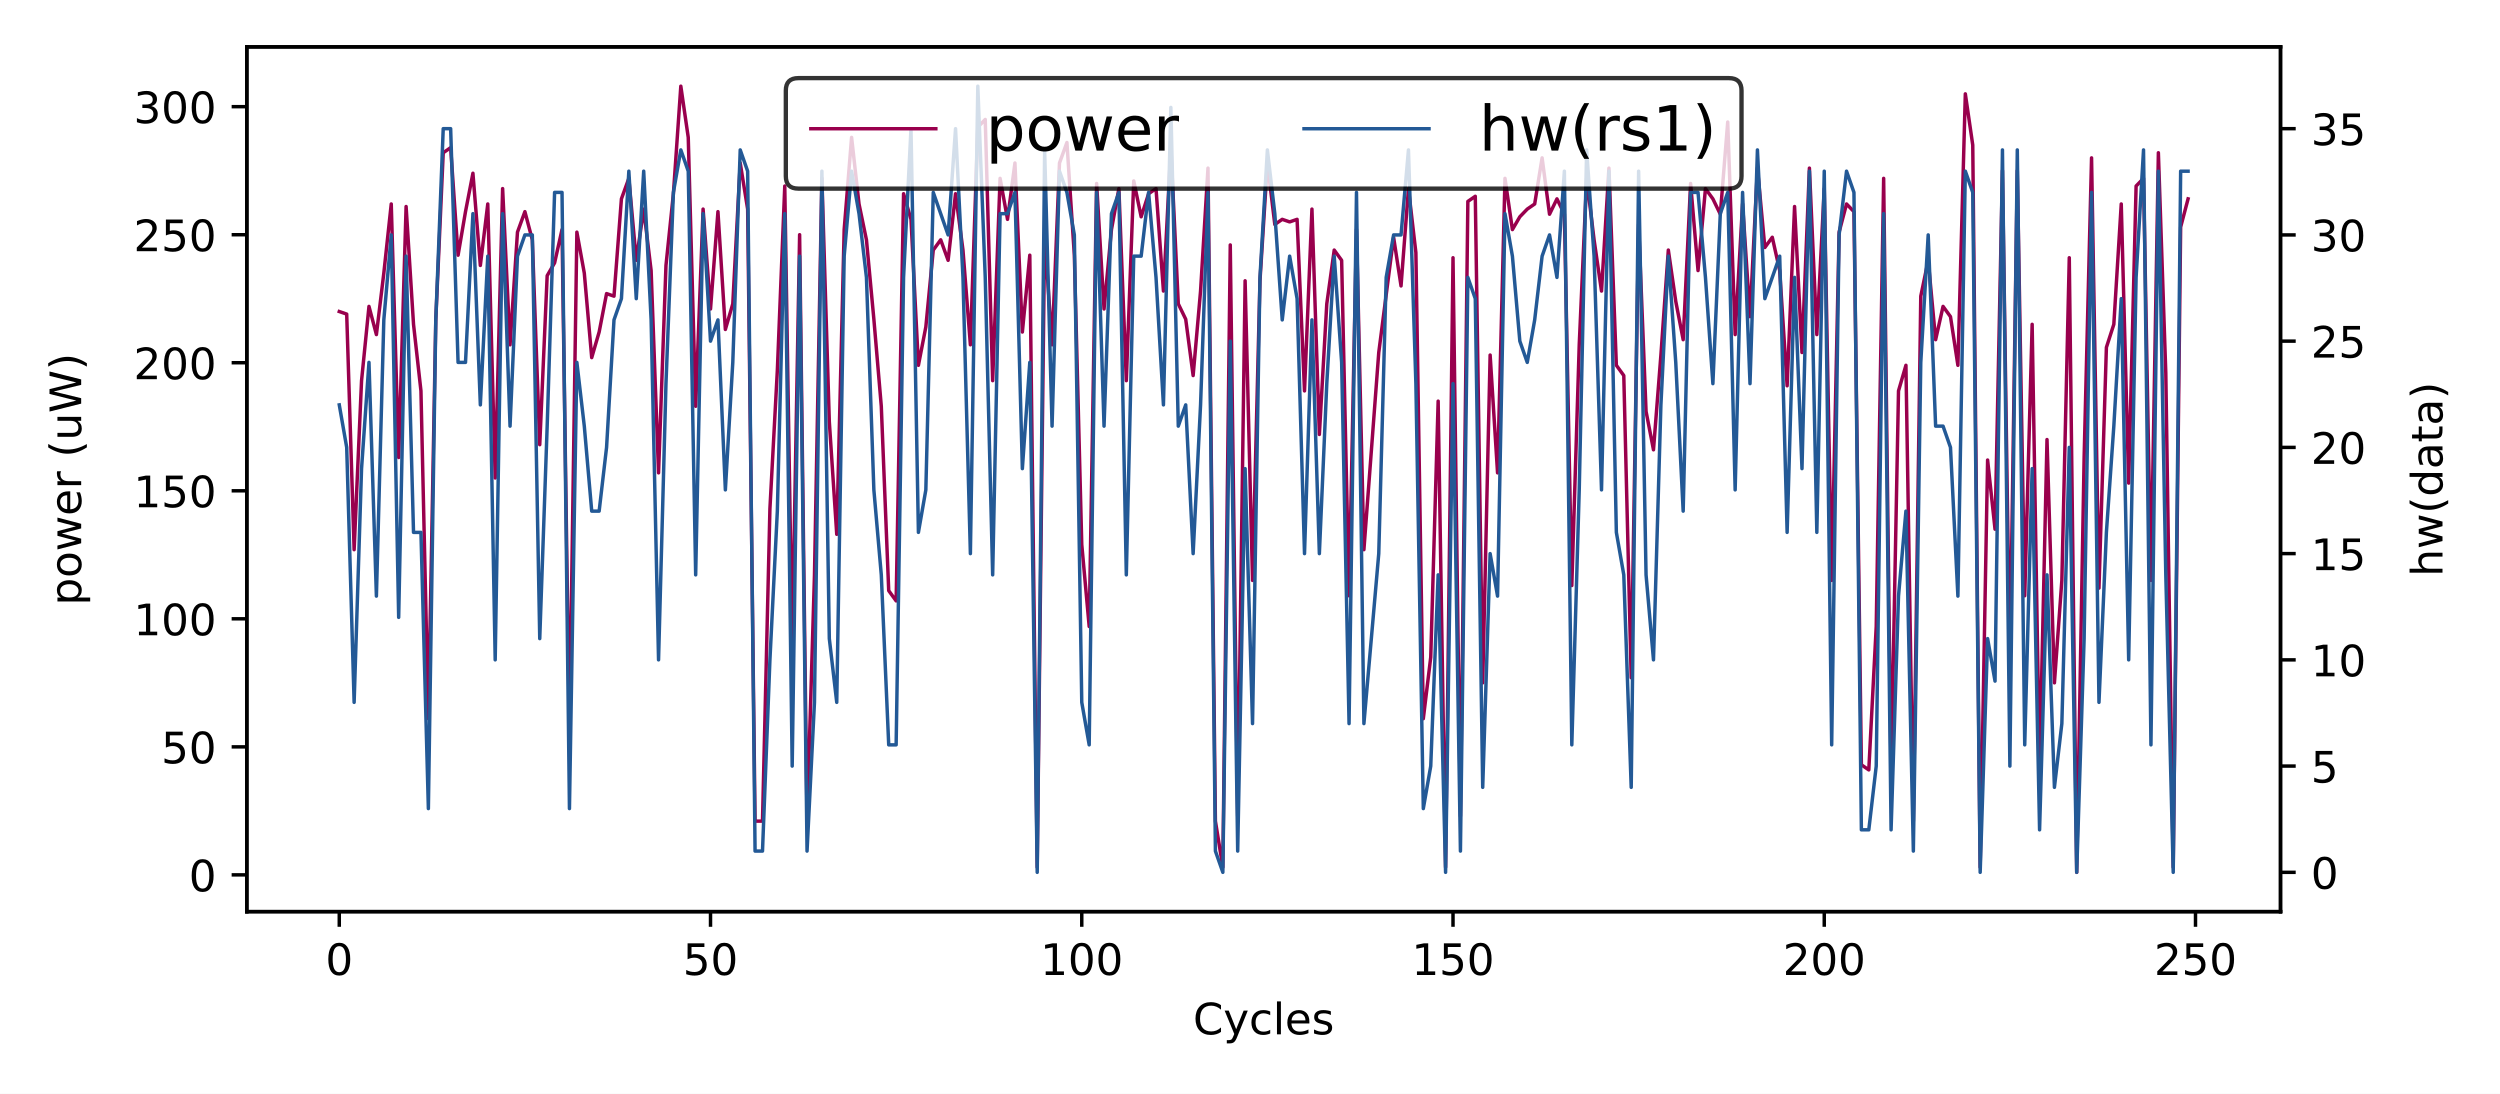
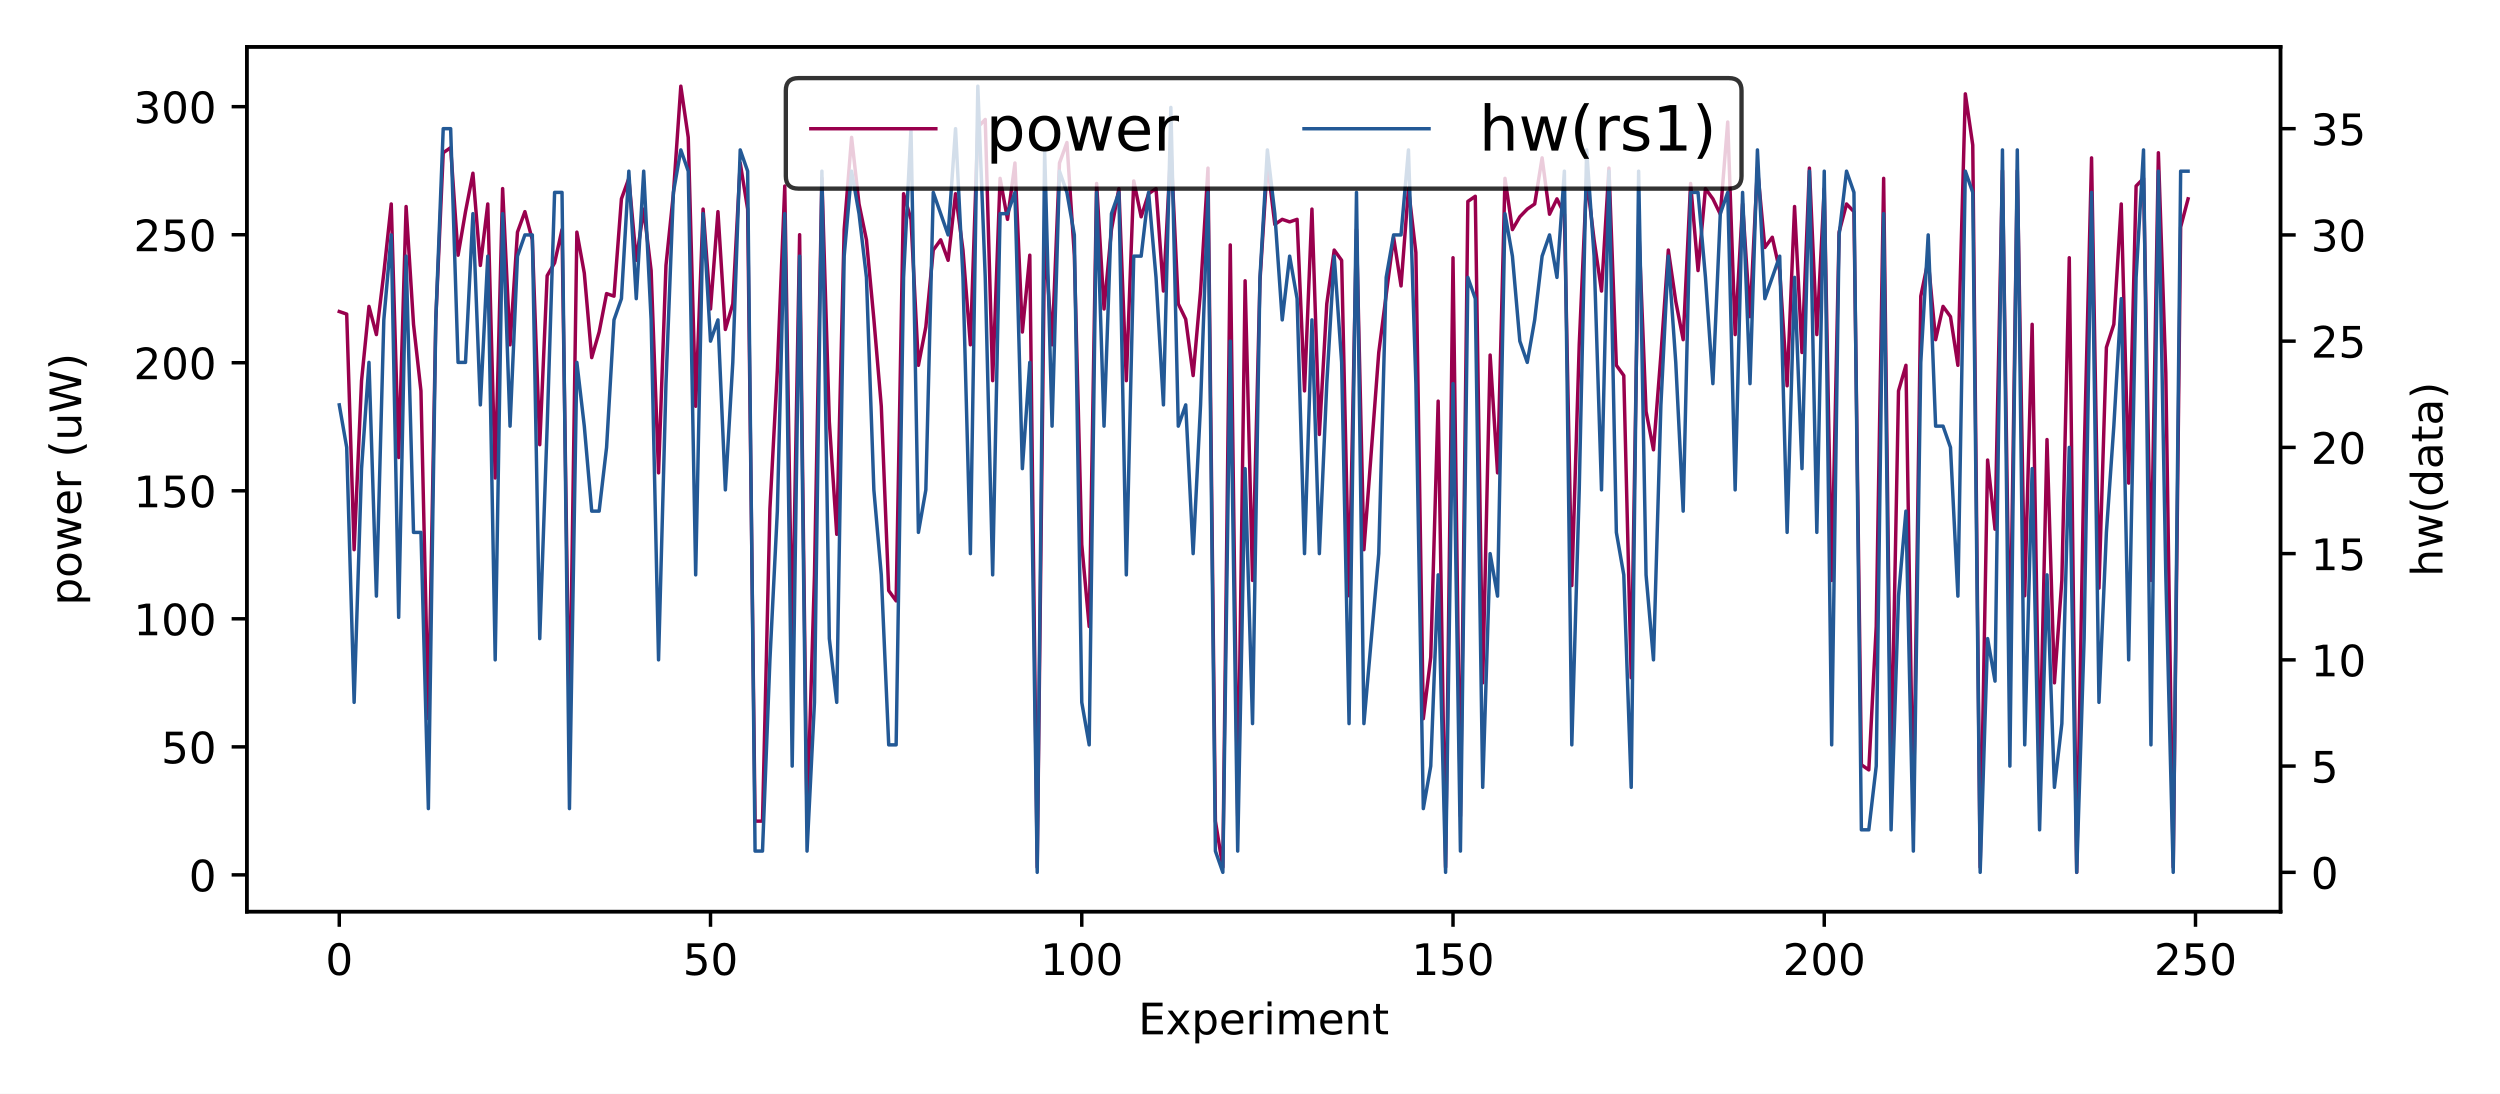
<svg xmlns="http://www.w3.org/2000/svg" xmlns:xlink="http://www.w3.org/1999/xlink" width="576pt" height="252pt" viewBox="0 0 576 252" version="1.1">
  <defs>
    <style type="text/css">*{stroke-linejoin: round; stroke-linecap: butt}</style>
  </defs>
  <g id="figure_1">
    <g id="patch_1">
      <path d="M 0 252  L 576 252  L 576 0  L 0 0  z " style="fill: #ffffff" />
    </g>
    <g id="axes_1">
      <g id="patch_2">
        <path d="M 56.87 210.04  L 525.43 210.04  L 525.43 10.8  L 56.87 10.8  z " style="fill: #ffffff" />
      </g>
      <g id="matplotlib.axis_1">
        <g id="xtick_1">
          <g id="line2d_1">
            <defs>
              <path id="meb7e176775" d="M 0 0  L 0 3.5  " style="stroke: #000000; stroke-width: 0.8" />
            </defs>
            <g>
              <use xlink:href="#meb7e176775" x="78.168" y="210.04" style="stroke: #000000; stroke-width: 0.8" />
            </g>
          </g>
          <g id="text_1">
            <text style="font: 10px 'DejaVu Sans', 'Bitstream Vera Sans', 'Computer Modern Sans Serif', 'Lucida Grande', 'Verdana', 'Geneva', 'Lucid', 'Arial', 'Helvetica', 'Avant Garde', sans-serif; text-anchor: middle" x="78.168" y="224.638" transform="rotate(-0 78.16818 224.6384)">0</text>
          </g>
        </g>
        <g id="xtick_2">
          <g id="line2d_2">
            <g>
              <use xlink:href="#meb7e176775" x="163.703" y="210.04" style="stroke: #000000; stroke-width: 0.8" />
            </g>
          </g>
          <g id="text_2">
            <text style="font: 10px 'DejaVu Sans', 'Bitstream Vera Sans', 'Computer Modern Sans Serif', 'Lucida Grande', 'Verdana', 'Geneva', 'Lucid', 'Arial', 'Helvetica', 'Avant Garde', sans-serif; text-anchor: middle" x="163.703" y="224.638" transform="rotate(-0 163.703 224.6384)">50</text>
          </g>
        </g>
        <g id="xtick_3">
          <g id="line2d_3">
            <g>
              <use xlink:href="#meb7e176775" x="249.238" y="210.04" style="stroke: #000000; stroke-width: 0.8" />
            </g>
          </g>
          <g id="text_3">
            <text style="font: 10px 'DejaVu Sans', 'Bitstream Vera Sans', 'Computer Modern Sans Serif', 'Lucida Grande', 'Verdana', 'Geneva', 'Lucid', 'Arial', 'Helvetica', 'Avant Garde', sans-serif; text-anchor: middle" x="249.238" y="224.638" transform="rotate(-0 249.2379 224.6384)">100</text>
          </g>
        </g>
        <g id="xtick_4">
          <g id="line2d_4">
            <g>
              <use xlink:href="#meb7e176775" x="334.773" y="210.04" style="stroke: #000000; stroke-width: 0.8" />
            </g>
          </g>
          <g id="text_4">
            <text style="font: 10px 'DejaVu Sans', 'Bitstream Vera Sans', 'Computer Modern Sans Serif', 'Lucida Grande', 'Verdana', 'Geneva', 'Lucid', 'Arial', 'Helvetica', 'Avant Garde', sans-serif; text-anchor: middle" x="334.773" y="224.638" transform="rotate(-0 334.7728 224.6384)">150</text>
          </g>
        </g>
        <g id="xtick_5">
          <g id="line2d_5">
            <g>
              <use xlink:href="#meb7e176775" x="420.308" y="210.04" style="stroke: #000000; stroke-width: 0.8" />
            </g>
          </g>
          <g id="text_5">
            <text style="font: 10px 'DejaVu Sans', 'Bitstream Vera Sans', 'Computer Modern Sans Serif', 'Lucida Grande', 'Verdana', 'Geneva', 'Lucid', 'Arial', 'Helvetica', 'Avant Garde', sans-serif; text-anchor: middle" x="420.308" y="224.638" transform="rotate(-0 420.3076 224.6384)">200</text>
          </g>
        </g>
        <g id="xtick_6">
          <g id="line2d_6">
            <g>
              <use xlink:href="#meb7e176775" x="505.843" y="210.04" style="stroke: #000000; stroke-width: 0.8" />
            </g>
          </g>
          <g id="text_6">
            <text style="font: 10px 'DejaVu Sans', 'Bitstream Vera Sans', 'Computer Modern Sans Serif', 'Lucida Grande', 'Verdana', 'Geneva', 'Lucid', 'Arial', 'Helvetica', 'Avant Garde', sans-serif; text-anchor: middle" x="505.843" y="224.638" transform="rotate(-0 505.8425 224.6384)">250</text>
          </g>
        </g>
        <g id="text_7">
-           <text style="font: 10px 'DejaVu Sans', 'Bitstream Vera Sans', 'Computer Modern Sans Serif', 'Lucida Grande', 'Verdana', 'Geneva', 'Lucid', 'Arial', 'Helvetica', 'Avant Garde', sans-serif; text-anchor: middle" x="291.15" y="238.317" transform="rotate(-0 291.15 238.3166)">Cycles</text>
+           <text style="font: 10px 'DejaVu Sans', 'Bitstream Vera Sans', 'Computer Modern Sans Serif', 'Lucida Grande', 'Verdana', 'Geneva', 'Lucid', 'Arial', 'Helvetica', 'Avant Garde', sans-serif; text-anchor: middle" x="291.15" y="238.317" transform="rotate(-0 291.15 238.3166)">Experiment</text>
        </g>
      </g>
      <g id="matplotlib.axis_2">
        <g id="ytick_1">
          <g id="line2d_7">
            <defs>
              <path id="mdd5232c417" d="M 0 0  L -3.5 0  " style="stroke: #000000; stroke-width: 0.8" />
            </defs>
            <g>
              <use xlink:href="#mdd5232c417" x="56.87" y="201.574" style="stroke: #000000; stroke-width: 0.8" />
            </g>
          </g>
          <g id="text_8">
            <text style="font: 10px 'DejaVu Sans', 'Bitstream Vera Sans', 'Computer Modern Sans Serif', 'Lucida Grande', 'Verdana', 'Geneva', 'Lucid', 'Arial', 'Helvetica', 'Avant Garde', sans-serif; text-anchor: end" x="49.87" y="205.373" transform="rotate(-0 49.87 205.3728)">0</text>
          </g>
        </g>
        <g id="ytick_2">
          <g id="line2d_8">
            <g>
              <use xlink:href="#mdd5232c417" x="56.87" y="172.074" style="stroke: #000000; stroke-width: 0.8" />
            </g>
          </g>
          <g id="text_9">
            <text style="font: 10px 'DejaVu Sans', 'Bitstream Vera Sans', 'Computer Modern Sans Serif', 'Lucida Grande', 'Verdana', 'Geneva', 'Lucid', 'Arial', 'Helvetica', 'Avant Garde', sans-serif; text-anchor: end" x="49.87" y="175.873" transform="rotate(-0 49.87 175.8733)">50</text>
          </g>
        </g>
        <g id="ytick_3">
          <g id="line2d_9">
            <g>
              <use xlink:href="#mdd5232c417" x="56.87" y="142.575" style="stroke: #000000; stroke-width: 0.8" />
            </g>
          </g>
          <g id="text_10">
            <text style="font: 10px 'DejaVu Sans', 'Bitstream Vera Sans', 'Computer Modern Sans Serif', 'Lucida Grande', 'Verdana', 'Geneva', 'Lucid', 'Arial', 'Helvetica', 'Avant Garde', sans-serif; text-anchor: end" x="49.87" y="146.374" transform="rotate(-0 49.87 146.3737)">100</text>
          </g>
        </g>
        <g id="ytick_4">
          <g id="line2d_10">
            <g>
              <use xlink:href="#mdd5232c417" x="56.87" y="113.075" style="stroke: #000000; stroke-width: 0.8" />
            </g>
          </g>
          <g id="text_11">
            <text style="font: 10px 'DejaVu Sans', 'Bitstream Vera Sans', 'Computer Modern Sans Serif', 'Lucida Grande', 'Verdana', 'Geneva', 'Lucid', 'Arial', 'Helvetica', 'Avant Garde', sans-serif; text-anchor: end" x="49.87" y="116.874" transform="rotate(-0 49.87 116.8742)">150</text>
          </g>
        </g>
        <g id="ytick_5">
          <g id="line2d_11">
            <g>
              <use xlink:href="#mdd5232c417" x="56.87" y="83.575" style="stroke: #000000; stroke-width: 0.8" />
            </g>
          </g>
          <g id="text_12">
            <text style="font: 10px 'DejaVu Sans', 'Bitstream Vera Sans', 'Computer Modern Sans Serif', 'Lucida Grande', 'Verdana', 'Geneva', 'Lucid', 'Arial', 'Helvetica', 'Avant Garde', sans-serif; text-anchor: end" x="49.87" y="87.375" transform="rotate(-0 49.87 87.37462)">200</text>
          </g>
        </g>
        <g id="ytick_6">
          <g id="line2d_12">
            <g>
              <use xlink:href="#mdd5232c417" x="56.87" y="54.076" style="stroke: #000000; stroke-width: 0.8" />
            </g>
          </g>
          <g id="text_13">
            <text style="font: 10px 'DejaVu Sans', 'Bitstream Vera Sans', 'Computer Modern Sans Serif', 'Lucida Grande', 'Verdana', 'Geneva', 'Lucid', 'Arial', 'Helvetica', 'Avant Garde', sans-serif; text-anchor: end" x="49.87" y="57.875" transform="rotate(-0 49.87 57.87507)">250</text>
          </g>
        </g>
        <g id="ytick_7">
          <g id="line2d_13">
            <g>
              <use xlink:href="#mdd5232c417" x="56.87" y="24.576" style="stroke: #000000; stroke-width: 0.8" />
            </g>
          </g>
          <g id="text_14">
            <text style="font: 10px 'DejaVu Sans', 'Bitstream Vera Sans', 'Computer Modern Sans Serif', 'Lucida Grande', 'Verdana', 'Geneva', 'Lucid', 'Arial', 'Helvetica', 'Avant Garde', sans-serif; text-anchor: end" x="49.87" y="28.376" transform="rotate(-0 49.87 28.37551)">300</text>
          </g>
        </g>
        <g id="text_15">
          <text style="font: 10px 'DejaVu Sans', 'Bitstream Vera Sans', 'Computer Modern Sans Serif', 'Lucida Grande', 'Verdana', 'Geneva', 'Lucid', 'Arial', 'Helvetica', 'Avant Garde', sans-serif; text-anchor: middle" x="18.703" y="110.42" transform="rotate(-90 18.70281 110.42)">power (uW)</text>
        </g>
      </g>
      <g id="line2d_14">
        <path d="M 78.168 71.776  L 79.879 72.366  L 81.59 126.645  L 83.3 87.705  L 85.011 70.596  L 86.722 77.086  L 88.432 62.926  L 90.143 46.996  L 91.854 105.405  L 93.564 47.586  L 95.275 74.726  L 96.986 90.065  L 98.697 165.584  L 100.407 73.546  L 102.118 35.196  L 103.829 34.016  L 105.539 58.796  L 107.25 48.766  L 108.961 39.916  L 110.671 61.156  L 112.382 46.996  L 114.093 110.125  L 115.804 43.456  L 117.514 79.445  L 119.225 53.486  L 120.936 48.766  L 122.646 55.256  L 124.357 102.455  L 126.068 63.516  L 127.778 60.566  L 129.489 52.896  L 131.2 169.124  L 132.91 53.486  L 134.621 62.926  L 136.332 82.395  L 138.043 76.496  L 139.753 67.646  L 141.464 68.236  L 143.175 45.816  L 144.885 41.096  L 146.596 59.976  L 148.307 48.176  L 150.017 62.336  L 151.728 108.945  L 153.439 61.156  L 155.15 44.636  L 156.86 19.856  L 158.571 31.656  L 160.282 93.605  L 161.992 48.176  L 163.703 71.186  L 165.414 48.766  L 167.124 75.906  L 168.835 70.006  L 170.546 37.556  L 172.257 48.176  L 173.967 189.184  L 175.678 189.184  L 177.389 117.205  L 179.099 85.345  L 180.81 42.866  L 182.521 149.064  L 184.231 54.076  L 185.942 189.184  L 187.653 132.545  L 189.364 41.096  L 191.074 97.145  L 192.785 123.105  L 194.496 52.896  L 196.206 31.656  L 197.917 46.996  L 199.628 55.256  L 201.338 73.546  L 203.049 93.605  L 204.76 136.085  L 206.47 138.445  L 208.181 44.636  L 209.892 50.536  L 211.603 84.165  L 213.313 75.316  L 215.024 57.616  L 216.735 55.256  L 218.445 59.976  L 220.156 44.636  L 221.867 57.616  L 223.577 79.445  L 225.288 29.296  L 226.999 27.526  L 228.71 87.705  L 230.42 41.096  L 232.131 50.536  L 233.842 37.556  L 235.552 76.496  L 237.263 58.796  L 238.974 199.804  L 240.684 54.076  L 242.395 79.445  L 244.106 37.556  L 245.817 32.836  L 247.527 58.796  L 249.238 125.465  L 250.949 144.344  L 252.659 42.276  L 254.37 71.186  L 256.081 52.896  L 257.791 43.456  L 259.502 87.705  L 261.213 41.686  L 262.923 49.946  L 264.634 44.636  L 266.345 43.456  L 268.056 67.056  L 269.766 34.016  L 271.477 70.006  L 273.188 73.546  L 274.898 86.525  L 276.609 67.056  L 278.32 38.736  L 280.03 189.184  L 281.741 199.804  L 283.452 56.436  L 285.163 188.004  L 286.873 64.696  L 288.584 133.725  L 290.295 64.696  L 292.005 37.556  L 293.716 51.716  L 295.427 50.536  L 297.137 51.126  L 298.848 50.536  L 300.559 90.065  L 302.27 48.176  L 303.98 100.095  L 305.691 70.006  L 307.402 57.616  L 309.112 59.976  L 310.823 137.265  L 312.534 52.896  L 314.244 126.645  L 317.666 81.215  L 321.087 54.666  L 322.798 65.876  L 324.509 43.456  L 326.219 58.206  L 327.93 165.584  L 329.641 151.424  L 331.351 92.425  L 333.062 199.804  L 334.773 59.386  L 336.483 188.004  L 338.194 46.406  L 339.905 45.226  L 341.616 157.324  L 343.326 81.805  L 345.037 108.945  L 346.748 41.096  L 348.458 52.896  L 350.169 49.946  L 351.88 48.176  L 353.59 46.996  L 355.301 36.376  L 357.012 49.356  L 358.723 45.816  L 360.433 49.356  L 362.144 134.905  L 363.855 79.445  L 365.565 41.096  L 367.276 55.256  L 368.987 67.056  L 370.697 38.736  L 372.408 84.165  L 374.119 86.525  L 375.83 156.144  L 377.54 51.716  L 379.251 94.785  L 380.962 103.635  L 382.672 81.805  L 384.383 57.616  L 386.094 69.416  L 387.804 78.265  L 389.515 42.276  L 391.226 62.336  L 392.936 43.456  L 394.647 45.816  L 396.358 49.356  L 398.069 28.116  L 399.779 77.086  L 401.49 46.996  L 403.201 72.956  L 404.911 38.736  L 406.622 57.026  L 408.333 54.666  L 410.043 62.336  L 411.754 88.885  L 413.465 47.586  L 415.176 81.215  L 416.886 38.736  L 418.597 77.086  L 420.308 43.456  L 422.018 133.725  L 423.729 53.486  L 425.44 46.996  L 427.15 48.766  L 428.861 176.204  L 430.572 177.384  L 432.283 144.344  L 433.993 41.096  L 435.704 178.564  L 437.415 90.065  L 439.125 84.165  L 440.836 189.184  L 442.547 68.236  L 444.257 59.976  L 445.968 78.265  L 447.679 70.596  L 449.39 72.956  L 451.1 84.165  L 452.811 21.626  L 454.522 33.426  L 456.232 199.804  L 457.943 105.995  L 459.654 121.925  L 461.364 39.326  L 463.075 153.784  L 464.786 39.326  L 466.496 137.265  L 468.207 74.726  L 469.918 177.384  L 471.629 101.275  L 473.339 157.324  L 475.05 133.725  L 476.761 59.386  L 478.471 200.984  L 480.182 105.405  L 481.893 36.376  L 483.603 135.495  L 485.314 80.035  L 487.025 74.726  L 488.736 46.996  L 490.446 111.305  L 492.157 42.866  L 493.868 41.096  L 495.578 133.725  L 497.289 35.196  L 499 85.935  L 500.71 199.804  L 502.421 52.306  L 504.132 45.816  L 504.132 45.816  " clip-path="url(#p909ecd1e6a)" style="fill: none; stroke: #99004d; stroke-width: 0.8; stroke-linecap: square" />
      </g>
      <g id="patch_3">
        <path d="M 56.87 210.04  L 56.87 10.8  " style="fill: none; stroke: #000000; stroke-width: 0.8; stroke-linejoin: miter; stroke-linecap: square" />
      </g>
      <g id="patch_4">
        <path d="M 525.43 210.04  L 525.43 10.8  " style="fill: none; stroke: #000000; stroke-width: 0.8; stroke-linejoin: miter; stroke-linecap: square" />
      </g>
      <g id="patch_5">
        <path d="M 56.87 210.04  L 525.43 210.04  " style="fill: none; stroke: #000000; stroke-width: 0.8; stroke-linejoin: miter; stroke-linecap: square" />
      </g>
      <g id="patch_6">
        <path d="M 56.87 10.8  L 525.43 10.8  " style="fill: none; stroke: #000000; stroke-width: 0.8; stroke-linejoin: miter; stroke-linecap: square" />
      </g>
    </g>
    <g id="axes_2">
      <g id="matplotlib.axis_3">
        <g id="ytick_8">
          <g id="line2d_15">
            <defs>
              <path id="md7c801e728" d="M 0 0  L 3.5 0  " style="stroke: #000000; stroke-width: 0.8" />
            </defs>
            <g>
              <use xlink:href="#md7c801e728" x="525.43" y="200.984" style="stroke: #000000; stroke-width: 0.8" />
            </g>
          </g>
          <g id="text_16">
            <text style="font: 10px 'DejaVu Sans', 'Bitstream Vera Sans', 'Computer Modern Sans Serif', 'Lucida Grande', 'Verdana', 'Geneva', 'Lucid', 'Arial', 'Helvetica', 'Avant Garde', sans-serif; text-anchor: start" x="532.43" y="204.783" transform="rotate(-0 532.43 204.7829)">0</text>
          </g>
        </g>
        <g id="ytick_9">
          <g id="line2d_16">
            <g>
              <use xlink:href="#md7c801e728" x="525.43" y="176.507" style="stroke: #000000; stroke-width: 0.8" />
            </g>
          </g>
          <g id="text_17">
            <text style="font: 10px 'DejaVu Sans', 'Bitstream Vera Sans', 'Computer Modern Sans Serif', 'Lucida Grande', 'Verdana', 'Geneva', 'Lucid', 'Arial', 'Helvetica', 'Avant Garde', sans-serif; text-anchor: start" x="532.43" y="180.306" transform="rotate(-0 532.43 180.3062)">5</text>
          </g>
        </g>
        <g id="ytick_10">
          <g id="line2d_17">
            <g>
              <use xlink:href="#md7c801e728" x="525.43" y="152.03" style="stroke: #000000; stroke-width: 0.8" />
            </g>
          </g>
          <g id="text_18">
            <text style="font: 10px 'DejaVu Sans', 'Bitstream Vera Sans', 'Computer Modern Sans Serif', 'Lucida Grande', 'Verdana', 'Geneva', 'Lucid', 'Arial', 'Helvetica', 'Avant Garde', sans-serif; text-anchor: start" x="532.43" y="155.83" transform="rotate(-0 532.43 155.8295)">10</text>
          </g>
        </g>
        <g id="ytick_11">
          <g id="line2d_18">
            <g>
              <use xlink:href="#md7c801e728" x="525.43" y="127.554" style="stroke: #000000; stroke-width: 0.8" />
            </g>
          </g>
          <g id="text_19">
            <text style="font: 10px 'DejaVu Sans', 'Bitstream Vera Sans', 'Computer Modern Sans Serif', 'Lucida Grande', 'Verdana', 'Geneva', 'Lucid', 'Arial', 'Helvetica', 'Avant Garde', sans-serif; text-anchor: start" x="532.43" y="131.353" transform="rotate(-0 532.43 131.3529)">15</text>
          </g>
        </g>
        <g id="ytick_12">
          <g id="line2d_19">
            <g>
              <use xlink:href="#md7c801e728" x="525.43" y="103.077" style="stroke: #000000; stroke-width: 0.8" />
            </g>
          </g>
          <g id="text_20">
            <text style="font: 10px 'DejaVu Sans', 'Bitstream Vera Sans', 'Computer Modern Sans Serif', 'Lucida Grande', 'Verdana', 'Geneva', 'Lucid', 'Arial', 'Helvetica', 'Avant Garde', sans-serif; text-anchor: start" x="532.43" y="106.876" transform="rotate(-0 532.43 106.8762)">20</text>
          </g>
        </g>
        <g id="ytick_13">
          <g id="line2d_20">
            <g>
              <use xlink:href="#md7c801e728" x="525.43" y="78.6" style="stroke: #000000; stroke-width: 0.8" />
            </g>
          </g>
          <g id="text_21">
            <text style="font: 10px 'DejaVu Sans', 'Bitstream Vera Sans', 'Computer Modern Sans Serif', 'Lucida Grande', 'Verdana', 'Geneva', 'Lucid', 'Arial', 'Helvetica', 'Avant Garde', sans-serif; text-anchor: start" x="532.43" y="82.4" transform="rotate(-0 532.43 82.39956)">25</text>
          </g>
        </g>
        <g id="ytick_14">
          <g id="line2d_21">
            <g>
              <use xlink:href="#md7c801e728" x="525.43" y="54.124" style="stroke: #000000; stroke-width: 0.8" />
            </g>
          </g>
          <g id="text_22">
            <text style="font: 10px 'DejaVu Sans', 'Bitstream Vera Sans', 'Computer Modern Sans Serif', 'Lucida Grande', 'Verdana', 'Geneva', 'Lucid', 'Arial', 'Helvetica', 'Avant Garde', sans-serif; text-anchor: start" x="532.43" y="57.923" transform="rotate(-0 532.43 57.9229)">30</text>
          </g>
        </g>
        <g id="ytick_15">
          <g id="line2d_22">
            <g>
              <use xlink:href="#md7c801e728" x="525.43" y="29.647" style="stroke: #000000; stroke-width: 0.8" />
            </g>
          </g>
          <g id="text_23">
            <text style="font: 10px 'DejaVu Sans', 'Bitstream Vera Sans', 'Computer Modern Sans Serif', 'Lucida Grande', 'Verdana', 'Geneva', 'Lucid', 'Arial', 'Helvetica', 'Avant Garde', sans-serif; text-anchor: start" x="532.43" y="33.446" transform="rotate(-0 532.43 33.44625)">35</text>
          </g>
        </g>
        <g id="text_24">
          <text style="font: 10px 'DejaVu Sans', 'Bitstream Vera Sans', 'Computer Modern Sans Serif', 'Lucida Grande', 'Verdana', 'Geneva', 'Lucid', 'Arial', 'Helvetica', 'Avant Garde', sans-serif; text-anchor: middle" x="562.753" y="110.42" transform="rotate(-90 562.7534 110.42)">hw(data)</text>
        </g>
      </g>
      <g id="line2d_23">
        <path d="M 78.168 93.286  L 79.879 103.077  L 81.59 161.821  L 83.3 107.972  L 85.011 83.496  L 86.722 137.344  L 88.432 73.705  L 90.143 54.124  L 91.854 142.24  L 93.564 59.019  L 95.275 122.658  L 96.986 122.658  L 98.697 186.298  L 100.407 73.705  L 102.118 29.647  L 103.829 29.647  L 105.539 83.496  L 107.25 83.496  L 108.961 49.228  L 110.671 93.286  L 112.382 59.019  L 114.093 152.03  L 115.804 49.228  L 117.514 98.182  L 119.225 59.019  L 120.936 54.124  L 122.646 54.124  L 124.357 147.135  L 126.068 98.182  L 127.778 44.333  L 129.489 44.333  L 131.2 186.298  L 132.91 83.496  L 134.621 98.182  L 136.332 117.763  L 138.043 117.763  L 139.753 103.077  L 141.464 73.705  L 143.175 68.81  L 144.885 39.438  L 146.596 68.81  L 148.307 39.438  L 150.017 73.705  L 151.728 152.03  L 153.439 88.391  L 155.15 44.333  L 156.86 34.542  L 158.571 39.438  L 160.282 132.449  L 161.992 49.228  L 163.703 78.6  L 165.414 73.705  L 167.124 112.868  L 168.835 83.496  L 170.546 34.542  L 172.257 39.438  L 173.967 196.088  L 175.678 196.088  L 177.389 152.03  L 179.099 117.763  L 180.81 49.228  L 182.521 176.507  L 184.231 59.019  L 185.942 196.088  L 187.653 161.821  L 189.364 39.438  L 191.074 147.135  L 192.785 161.821  L 194.496 59.019  L 196.206 39.438  L 197.917 49.228  L 199.628 63.914  L 201.338 112.868  L 203.049 132.449  L 204.76 171.612  L 206.47 171.612  L 208.181 63.914  L 209.892 29.647  L 211.603 122.658  L 213.313 112.868  L 215.024 44.333  L 218.445 54.124  L 220.156 29.647  L 221.867 63.914  L 223.577 127.554  L 225.288 19.856  L 226.999 63.914  L 228.71 132.449  L 230.42 49.228  L 232.131 49.228  L 233.842 44.333  L 235.552 107.972  L 237.263 83.496  L 238.974 200.984  L 240.684 34.542  L 242.395 98.182  L 244.106 39.438  L 245.817 44.333  L 247.527 54.124  L 249.238 161.821  L 250.949 171.612  L 252.659 44.333  L 254.37 98.182  L 256.081 49.228  L 257.791 44.333  L 259.502 132.449  L 261.213 59.019  L 262.923 59.019  L 264.634 44.333  L 266.345 63.914  L 268.056 93.286  L 269.766 24.752  L 271.477 98.182  L 273.188 93.286  L 274.898 127.554  L 276.609 93.286  L 278.32 44.333  L 280.03 196.088  L 281.741 200.984  L 283.452 78.6  L 285.163 196.088  L 286.873 107.972  L 288.584 166.716  L 290.295 63.914  L 292.005 34.542  L 293.716 49.228  L 295.427 73.705  L 297.137 59.019  L 298.848 68.81  L 300.559 127.554  L 302.27 73.705  L 303.98 127.554  L 305.691 88.391  L 307.402 59.019  L 309.112 83.496  L 310.823 166.716  L 312.534 44.333  L 314.244 166.716  L 317.666 127.554  L 319.377 63.914  L 321.087 54.124  L 322.798 54.124  L 324.509 34.542  L 326.219 88.391  L 327.93 186.298  L 329.641 176.507  L 331.351 132.449  L 333.062 200.984  L 334.773 88.391  L 336.483 196.088  L 338.194 63.914  L 339.905 68.81  L 341.616 181.402  L 343.326 127.554  L 345.037 137.344  L 346.748 49.228  L 348.458 59.019  L 350.169 78.6  L 351.88 83.496  L 353.59 73.705  L 355.301 59.019  L 357.012 54.124  L 358.723 63.914  L 360.433 39.438  L 362.144 171.612  L 363.855 112.868  L 365.565 34.542  L 367.276 59.019  L 368.987 112.868  L 370.697 39.438  L 372.408 122.658  L 374.119 132.449  L 375.83 181.402  L 377.54 39.438  L 379.251 132.449  L 380.962 152.03  L 382.672 93.286  L 384.383 59.019  L 386.094 83.496  L 387.804 117.763  L 389.515 44.333  L 391.226 44.333  L 392.936 63.914  L 394.647 88.391  L 396.358 49.228  L 398.069 44.333  L 399.779 112.868  L 401.49 44.333  L 403.201 88.391  L 404.911 34.542  L 406.622 68.81  L 410.043 59.019  L 411.754 122.658  L 413.465 63.914  L 415.176 107.972  L 416.886 39.438  L 418.597 122.658  L 420.308 39.438  L 422.018 171.612  L 423.729 54.124  L 425.44 39.438  L 427.15 44.333  L 428.861 191.193  L 430.572 191.193  L 432.283 176.507  L 433.993 49.228  L 435.704 191.193  L 437.415 137.344  L 439.125 117.763  L 440.836 196.088  L 442.547 83.496  L 444.257 54.124  L 445.968 98.182  L 447.679 98.182  L 449.39 103.077  L 451.1 137.344  L 452.811 39.438  L 454.522 44.333  L 456.232 200.984  L 457.943 147.135  L 459.654 156.926  L 461.364 34.542  L 463.075 176.507  L 464.786 34.542  L 466.496 171.612  L 468.207 107.972  L 469.918 191.193  L 471.629 132.449  L 473.339 181.402  L 475.05 166.716  L 476.761 103.077  L 478.471 200.984  L 480.182 147.135  L 481.893 44.333  L 483.603 161.821  L 485.314 122.658  L 487.025 98.182  L 488.736 68.81  L 490.446 152.03  L 492.157 63.914  L 493.868 34.542  L 495.578 171.612  L 497.289 39.438  L 499 132.449  L 500.71 200.984  L 502.421 39.438  L 504.132 39.438  L 504.132 39.438  " clip-path="url(#p909ecd1e6a)" style="fill: none; stroke: #235996; stroke-width: 0.8; stroke-linecap: square" />
      </g>
      <g id="patch_7">
        <path d="M 56.87 210.04  L 56.87 10.8  " style="fill: none; stroke: #000000; stroke-width: 0.8; stroke-linejoin: miter; stroke-linecap: square" />
      </g>
      <g id="patch_8">
        <path d="M 525.43 210.04  L 525.43 10.8  " style="fill: none; stroke: #000000; stroke-width: 0.8; stroke-linejoin: miter; stroke-linecap: square" />
      </g>
      <g id="patch_9">
        <path d="M 56.87 210.04  L 525.43 210.04  " style="fill: none; stroke: #000000; stroke-width: 0.8; stroke-linejoin: miter; stroke-linecap: square" />
      </g>
      <g id="patch_10">
        <path d="M 56.87 10.8  L 525.43 10.8  " style="fill: none; stroke: #000000; stroke-width: 0.8; stroke-linejoin: miter; stroke-linecap: square" />
      </g>
      <g id="legend_1">
        <g id="patch_11">
          <path d="M 183.934 43.456  L 398.366 43.456  Q 401.246 43.456 401.246 40.577  L 401.246 20.88  Q 401.246 18 398.366 18  L 183.934 18  Q 181.054 18 181.054 20.88  L 181.054 40.577  Q 181.054 43.456 183.934 43.456  z " style="fill: #ffffff; opacity: 0.8; stroke: #000000; stroke-linejoin: miter" />
        </g>
        <g id="line2d_24">
          <path d="M 186.814 29.662  L 201.214 29.662  L 215.614 29.662  " style="fill: none; stroke: #99004d; stroke-width: 0.8; stroke-linecap: square" />
        </g>
        <g id="text_25">
          <text style="font: 14.4px 'DejaVu Sans', 'Bitstream Vera Sans', 'Computer Modern Sans Serif', 'Lucida Grande', 'Verdana', 'Geneva', 'Lucid', 'Arial', 'Helvetica', 'Avant Garde', sans-serif; text-anchor: start" x="227.134" y="34.702" transform="rotate(-0 227.1341 34.70175)">power</text>
        </g>
        <g id="line2d_25">
          <path d="M 300.444 29.662  L 314.844 29.662  L 329.244 29.662  " style="fill: none; stroke: #235996; stroke-width: 0.8; stroke-linecap: square" />
        </g>
        <g id="text_26">
          <text style="font: 14.4px 'DejaVu Sans', 'Bitstream Vera Sans', 'Computer Modern Sans Serif', 'Lucida Grande', 'Verdana', 'Geneva', 'Lucid', 'Arial', 'Helvetica', 'Avant Garde', sans-serif; text-anchor: start" x="340.764" y="34.702" transform="rotate(-0 340.7636 34.70175)">hw(rs1)</text>
        </g>
      </g>
    </g>
  </g>
  <defs>
    <clipPath id="p909ecd1e6a">
      <rect x="56.87" y="10.8" width="468.56" height="199.24" />
    </clipPath>
  </defs>
</svg>
